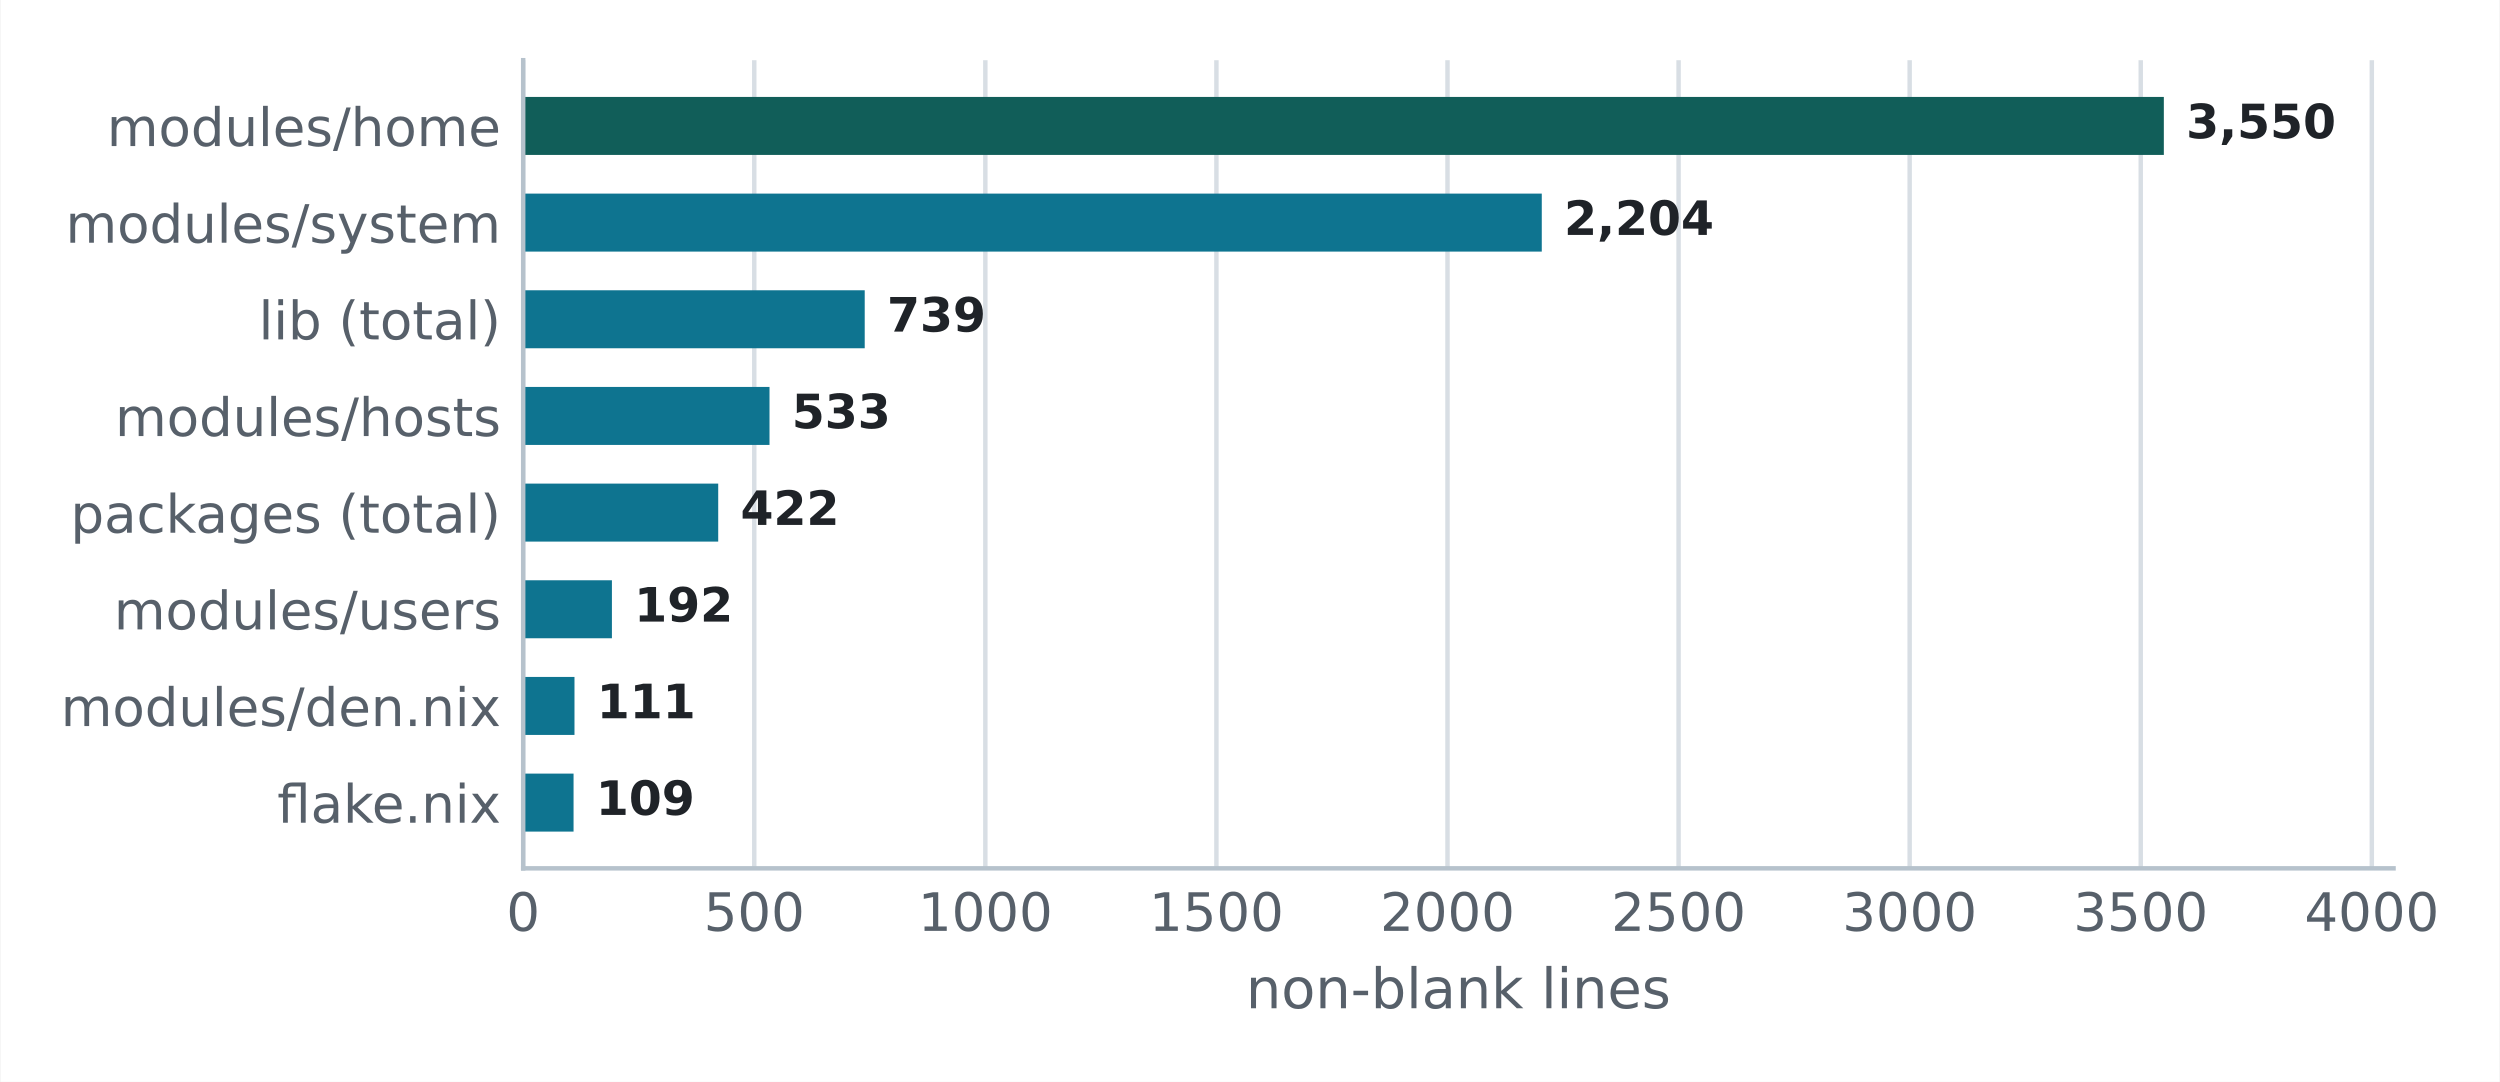
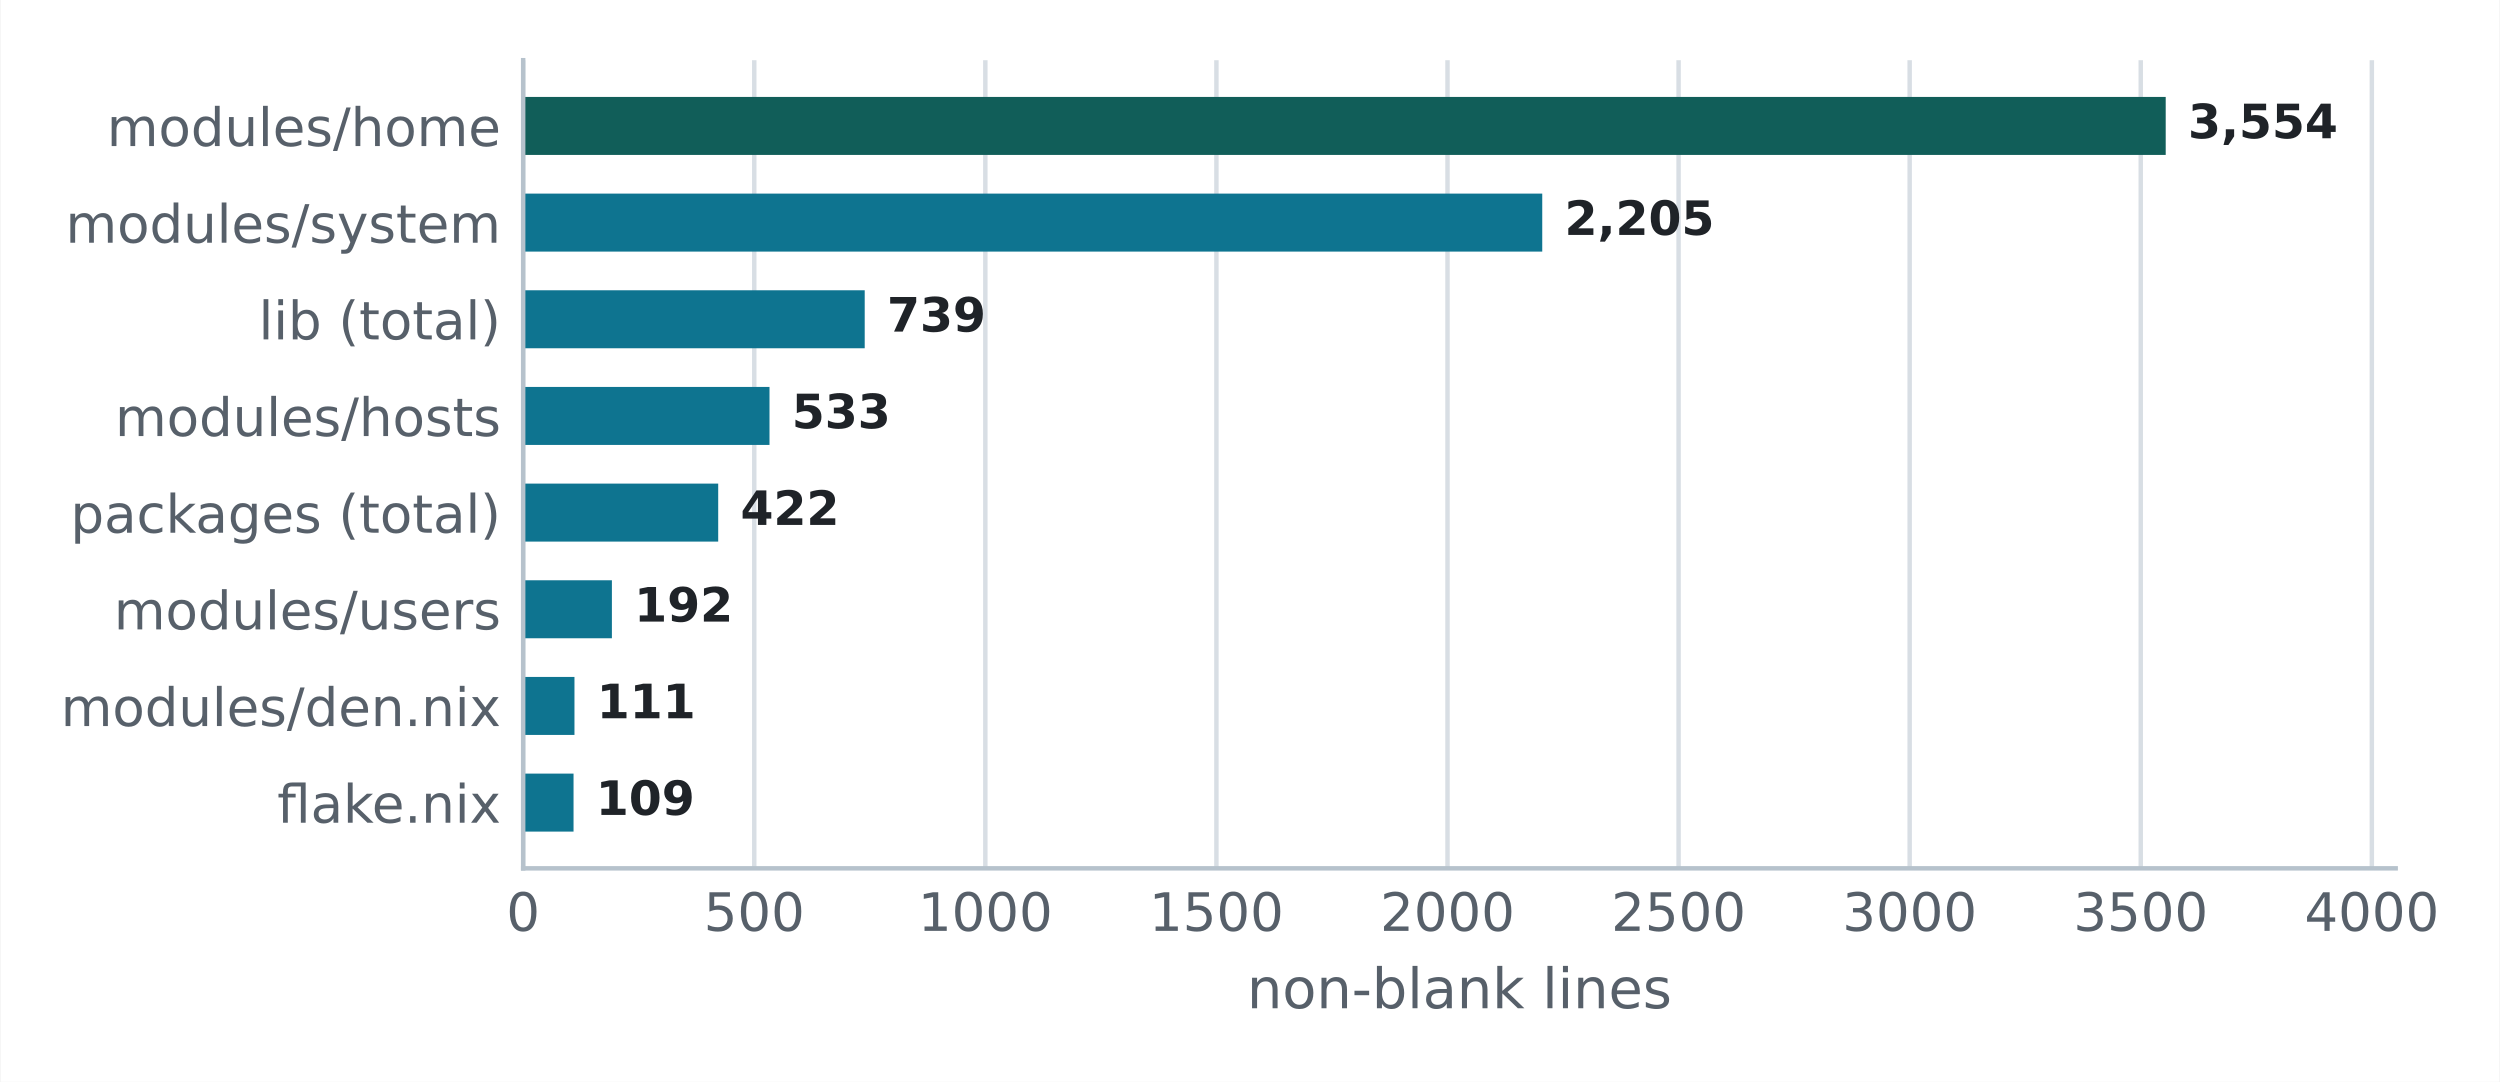
- <svg xmlns="http://www.w3.org/2000/svg" xmlns:xlink="http://www.w3.org/1999/xlink" width="996" height="431" viewBox="0 0 448.281 194.078" version="1.1">
+ <svg xmlns="http://www.w3.org/2000/svg" xmlns:xlink="http://www.w3.org/1999/xlink" width="996" height="431" viewBox="0 0 448.287 194.078" version="1.1">
  <defs>
    <style type="text/css">*{stroke-linejoin: round; stroke-linecap: butt}</style>
  </defs>
  <g id="figure_1">
    <g id="patch_1">
-       <path d="M 0 194.078  L 448.281 194.078  L 448.281 0  L 0 0  z " style="fill: #ffffff" />
+       <path d="M 0 194.078  L 448.287 194.078  L 448.287 0  L 0 0  z " style="fill: #ffffff" />
    </g>
    <g id="axes_1">
      <g id="patch_2">
-         <path d="M 93.751 155.778  L 429.289 155.778  L 429.289 10.8  L 93.751 10.8  z " style="fill: #ffffff" />
+         <path d="M 93.751 155.778  L 429.674 155.778  L 429.674 10.8  L 93.751 10.8  z " style="fill: #ffffff" />
      </g>
      <g id="matplotlib.axis_1">
        <g id="xtick_1">
          <g id="line2d_1">
-             <path d="M 93.751 155.778  L 93.751 10.8  " clip-path="url(#pd06d3e6c67)" style="fill: none; stroke: #d8dee4; stroke-width: 0.8; stroke-linecap: square" />
+             <path d="M 93.751 155.778  L 93.751 10.8  " clip-path="url(#pf1241296fa)" style="fill: none; stroke: #d8dee4; stroke-width: 0.8; stroke-linecap: square" />
          </g>
          <g id="line2d_2" />
          <g id="text_1">
            <g style="fill: #57606a" transform="translate(90.72875 166.9954) scale(0.095 -0.095)">
              <defs>
                <path id="DejaVuSans-13" d="M 2034 4250  Q 1547 4250 1301 3770  Q 1056 3291 1056 2328  Q 1056 1369 1301 889  Q 1547 409 2034 409  Q 2525 409 2770 889  Q 3016 1369 3016 2328  Q 3016 3291 2770 3770  Q 2525 4250 2034 4250  z M 2034 4750  Q 2819 4750 3233 4129  Q 3647 3509 3647 2328  Q 3647 1150 3233 529  Q 2819 -91 2034 -91  Q 1250 -91 836 529  Q 422 1150 422 2328  Q 422 3509 836 4129  Q 1250 4750 2034 4750  z " transform="scale(0.015625)" />
              </defs>
              <use xlink:href="#DejaVuSans-13" />
            </g>
          </g>
        </g>
        <g id="xtick_2">
          <g id="line2d_3">
-             <path d="M 135.206 155.778  L 135.206 10.8  " clip-path="url(#pd06d3e6c67)" style="fill: none; stroke: #d8dee4; stroke-width: 0.8; stroke-linecap: square" />
+             <path d="M 135.207 155.778  L 135.207 10.8  " clip-path="url(#pf1241296fa)" style="fill: none; stroke: #d8dee4; stroke-width: 0.8; stroke-linecap: square" />
          </g>
          <g id="line2d_4" />
          <g id="text_2">
-             <g style="fill: #57606a" transform="translate(126.1395 166.9954) scale(0.095 -0.095)">
+             <g style="fill: #57606a" transform="translate(126.1403 166.9954) scale(0.095 -0.095)">
              <defs>
                <path id="DejaVuSans-18" d="M 691 4666  L 3169 4666  L 3169 4134  L 1269 4134  L 1269 2991  Q 1406 3038 1543 3061  Q 1681 3084 1819 3084  Q 2600 3084 3056 2656  Q 3513 2228 3513 1497  Q 3513 744 3044 326  Q 2575 -91 1722 -91  Q 1428 -91 1123 -41  Q 819 9 494 109  L 494 744  Q 775 591 1075 516  Q 1375 441 1709 441  Q 2250 441 2565 725  Q 2881 1009 2881 1497  Q 2881 1984 2565 2268  Q 2250 2553 1709 2553  Q 1456 2553 1204 2497  Q 953 2441 691 2322  L 691 4666  z " transform="scale(0.015625)" />
              </defs>
              <use xlink:href="#DejaVuSans-18" />
              <use xlink:href="#DejaVuSans-13" transform="translate(63.625 0)" />
              <use xlink:href="#DejaVuSans-13" transform="translate(127.25 0)" />
            </g>
          </g>
        </g>
        <g id="xtick_3">
          <g id="line2d_5">
-             <path d="M 176.661 155.778  L 176.661 10.8  " clip-path="url(#pd06d3e6c67)" style="fill: none; stroke: #d8dee4; stroke-width: 0.8; stroke-linecap: square" />
+             <path d="M 176.663 155.778  L 176.663 10.8  " clip-path="url(#pf1241296fa)" style="fill: none; stroke: #d8dee4; stroke-width: 0.8; stroke-linecap: square" />
          </g>
          <g id="line2d_6" />
          <g id="text_3">
-             <g style="fill: #57606a" transform="translate(164.5724 166.9954) scale(0.095 -0.095)">
+             <g style="fill: #57606a" transform="translate(164.5741 166.9954) scale(0.095 -0.095)">
              <defs>
                <path id="DejaVuSans-14" d="M 794 531  L 1825 531  L 1825 4091  L 703 3866  L 703 4441  L 1819 4666  L 2450 4666  L 2450 531  L 3481 531  L 3481 0  L 794 0  L 794 531  z " transform="scale(0.015625)" />
              </defs>
              <use xlink:href="#DejaVuSans-14" />
              <use xlink:href="#DejaVuSans-13" transform="translate(63.625 0)" />
              <use xlink:href="#DejaVuSans-13" transform="translate(127.25 0)" />
              <use xlink:href="#DejaVuSans-13" transform="translate(190.875 0)" />
            </g>
          </g>
        </g>
        <g id="xtick_4">
          <g id="line2d_7">
-             <path d="M 218.116 155.778  L 218.116 10.8  " clip-path="url(#pd06d3e6c67)" style="fill: none; stroke: #d8dee4; stroke-width: 0.8; stroke-linecap: square" />
+             <path d="M 218.119 155.778  L 218.119 10.8  " clip-path="url(#pf1241296fa)" style="fill: none; stroke: #d8dee4; stroke-width: 0.8; stroke-linecap: square" />
          </g>
          <g id="line2d_8" />
          <g id="text_4">
-             <g style="fill: #57606a" transform="translate(206.0276 166.9954) scale(0.095 -0.095)">
+             <g style="fill: #57606a" transform="translate(206.0301 166.9954) scale(0.095 -0.095)">
              <use xlink:href="#DejaVuSans-14" />
              <use xlink:href="#DejaVuSans-18" transform="translate(63.625 0)" />
              <use xlink:href="#DejaVuSans-13" transform="translate(127.25 0)" />
              <use xlink:href="#DejaVuSans-13" transform="translate(190.875 0)" />
            </g>
          </g>
        </g>
        <g id="xtick_5">
          <g id="line2d_9">
-             <path d="M 259.571 155.778  L 259.571 10.8  " clip-path="url(#pd06d3e6c67)" style="fill: none; stroke: #d8dee4; stroke-width: 0.8; stroke-linecap: square" />
+             <path d="M 259.575 155.778  L 259.575 10.8  " clip-path="url(#pf1241296fa)" style="fill: none; stroke: #d8dee4; stroke-width: 0.8; stroke-linecap: square" />
          </g>
          <g id="line2d_10" />
          <g id="text_5">
-             <g style="fill: #57606a" transform="translate(247.4827 166.9954) scale(0.095 -0.095)">
+             <g style="fill: #57606a" transform="translate(247.4861 166.9954) scale(0.095 -0.095)">
              <defs>
                <path id="DejaVuSans-15" d="M 1228 531  L 3431 531  L 3431 0  L 469 0  L 469 531  Q 828 903 1448 1529  Q 2069 2156 2228 2338  Q 2531 2678 2651 2914  Q 2772 3150 2772 3378  Q 2772 3750 2511 3984  Q 2250 4219 1831 4219  Q 1534 4219 1204 4116  Q 875 4013 500 3803  L 500 4441  Q 881 4594 1212 4672  Q 1544 4750 1819 4750  Q 2544 4750 2975 4387  Q 3406 4025 3406 3419  Q 3406 3131 3298 2873  Q 3191 2616 2906 2266  Q 2828 2175 2409 1742  Q 1991 1309 1228 531  z " transform="scale(0.015625)" />
              </defs>
              <use xlink:href="#DejaVuSans-15" />
              <use xlink:href="#DejaVuSans-13" transform="translate(63.625 0)" />
              <use xlink:href="#DejaVuSans-13" transform="translate(127.25 0)" />
              <use xlink:href="#DejaVuSans-13" transform="translate(190.875 0)" />
            </g>
          </g>
        </g>
        <g id="xtick_6">
          <g id="line2d_11">
-             <path d="M 301.027 155.778  L 301.027 10.8  " clip-path="url(#pd06d3e6c67)" style="fill: none; stroke: #d8dee4; stroke-width: 0.8; stroke-linecap: square" />
+             <path d="M 301.031 155.778  L 301.031 10.8  " clip-path="url(#pf1241296fa)" style="fill: none; stroke: #d8dee4; stroke-width: 0.8; stroke-linecap: square" />
          </g>
          <g id="line2d_12" />
          <g id="text_6">
-             <g style="fill: #57606a" transform="translate(288.9378 166.9954) scale(0.095 -0.095)">
+             <g style="fill: #57606a" transform="translate(288.942 166.9954) scale(0.095 -0.095)">
              <use xlink:href="#DejaVuSans-15" />
              <use xlink:href="#DejaVuSans-18" transform="translate(63.625 0)" />
              <use xlink:href="#DejaVuSans-13" transform="translate(127.25 0)" />
              <use xlink:href="#DejaVuSans-13" transform="translate(190.875 0)" />
            </g>
          </g>
        </g>
        <g id="xtick_7">
          <g id="line2d_13">
-             <path d="M 342.482 155.778  L 342.482 10.8  " clip-path="url(#pd06d3e6c67)" style="fill: none; stroke: #d8dee4; stroke-width: 0.8; stroke-linecap: square" />
+             <path d="M 342.487 155.778  L 342.487 10.8  " clip-path="url(#pf1241296fa)" style="fill: none; stroke: #d8dee4; stroke-width: 0.8; stroke-linecap: square" />
          </g>
          <g id="line2d_14" />
          <g id="text_7">
-             <g style="fill: #57606a" transform="translate(330.393 166.9954) scale(0.095 -0.095)">
+             <g style="fill: #57606a" transform="translate(330.398 166.9954) scale(0.095 -0.095)">
              <defs>
                <path id="DejaVuSans-16" d="M 2597 2516  Q 3050 2419 3304 2112  Q 3559 1806 3559 1356  Q 3559 666 3084 287  Q 2609 -91 1734 -91  Q 1441 -91 1130 -33  Q 819 25 488 141  L 488 750  Q 750 597 1062 519  Q 1375 441 1716 441  Q 2309 441 2620 675  Q 2931 909 2931 1356  Q 2931 1769 2642 2001  Q 2353 2234 1838 2234  L 1294 2234  L 1294 2753  L 1863 2753  Q 2328 2753 2575 2939  Q 2822 3125 2822 3475  Q 2822 3834 2567 4026  Q 2313 4219 1838 4219  Q 1578 4219 1281 4162  Q 984 4106 628 3988  L 628 4550  Q 988 4650 1302 4700  Q 1616 4750 1894 4750  Q 2613 4750 3031 4423  Q 3450 4097 3450 3541  Q 3450 3153 3228 2886  Q 3006 2619 2597 2516  z " transform="scale(0.015625)" />
              </defs>
              <use xlink:href="#DejaVuSans-16" />
              <use xlink:href="#DejaVuSans-13" transform="translate(63.625 0)" />
              <use xlink:href="#DejaVuSans-13" transform="translate(127.25 0)" />
              <use xlink:href="#DejaVuSans-13" transform="translate(190.875 0)" />
            </g>
          </g>
        </g>
        <g id="xtick_8">
          <g id="line2d_15">
-             <path d="M 383.937 155.778  L 383.937 10.8  " clip-path="url(#pd06d3e6c67)" style="fill: none; stroke: #d8dee4; stroke-width: 0.8; stroke-linecap: square" />
+             <path d="M 383.943 155.778  L 383.943 10.8  " clip-path="url(#pf1241296fa)" style="fill: none; stroke: #d8dee4; stroke-width: 0.8; stroke-linecap: square" />
          </g>
          <g id="line2d_16" />
          <g id="text_8">
-             <g style="fill: #57606a" transform="translate(371.8481 166.9954) scale(0.095 -0.095)">
+             <g style="fill: #57606a" transform="translate(371.854 166.9954) scale(0.095 -0.095)">
              <use xlink:href="#DejaVuSans-16" />
              <use xlink:href="#DejaVuSans-18" transform="translate(63.625 0)" />
              <use xlink:href="#DejaVuSans-13" transform="translate(127.25 0)" />
              <use xlink:href="#DejaVuSans-13" transform="translate(190.875 0)" />
            </g>
          </g>
        </g>
        <g id="xtick_9">
          <g id="line2d_17">
-             <path d="M 425.392 155.778  L 425.392 10.8  " clip-path="url(#pd06d3e6c67)" style="fill: none; stroke: #d8dee4; stroke-width: 0.8; stroke-linecap: square" />
+             <path d="M 425.399 155.778  L 425.399 10.8  " clip-path="url(#pf1241296fa)" style="fill: none; stroke: #d8dee4; stroke-width: 0.8; stroke-linecap: square" />
          </g>
          <g id="line2d_18" />
          <g id="text_9">
-             <g style="fill: #57606a" transform="translate(413.3032 166.9954) scale(0.095 -0.095)">
+             <g style="fill: #57606a" transform="translate(413.3099 166.9954) scale(0.095 -0.095)">
              <defs>
                <path id="DejaVuSans-17" d="M 2419 4116  L 825 1625  L 2419 1625  L 2419 4116  z M 2253 4666  L 3047 4666  L 3047 1625  L 3713 1625  L 3713 1100  L 3047 1100  L 3047 0  L 2419 0  L 2419 1100  L 313 1100  L 313 1709  L 2253 4666  z " transform="scale(0.015625)" />
              </defs>
              <use xlink:href="#DejaVuSans-17" />
              <use xlink:href="#DejaVuSans-13" transform="translate(63.625 0)" />
              <use xlink:href="#DejaVuSans-13" transform="translate(127.25 0)" />
              <use xlink:href="#DejaVuSans-13" transform="translate(190.875 0)" />
            </g>
          </g>
        </g>
        <g id="text_10">
-           <g style="fill: #57606a" transform="translate(223.4105 180.8761) scale(0.1 -0.1)">
+           <g style="fill: #57606a" transform="translate(223.6029 180.8761) scale(0.1 -0.1)">
            <defs>
              <path id="DejaVuSans-51" d="M 3513 2113  L 3513 0  L 2938 0  L 2938 2094  Q 2938 2591 2744 2837  Q 2550 3084 2163 3084  Q 1697 3084 1428 2787  Q 1159 2491 1159 1978  L 1159 0  L 581 0  L 581 3500  L 1159 3500  L 1159 2956  Q 1366 3272 1645 3428  Q 1925 3584 2291 3584  Q 2894 3584 3203 3211  Q 3513 2838 3513 2113  z " transform="scale(0.015625)" />
              <path id="DejaVuSans-52" d="M 1959 3097  Q 1497 3097 1228 2736  Q 959 2375 959 1747  Q 959 1119 1226 758  Q 1494 397 1959 397  Q 2419 397 2687 759  Q 2956 1122 2956 1747  Q 2956 2369 2687 2733  Q 2419 3097 1959 3097  z M 1959 3584  Q 2709 3584 3137 3096  Q 3566 2609 3566 1747  Q 3566 888 3137 398  Q 2709 -91 1959 -91  Q 1206 -91 779 398  Q 353 888 353 1747  Q 353 2609 779 3096  Q 1206 3584 1959 3584  z " transform="scale(0.015625)" />
              <path id="DejaVuSans-10" d="M 313 2009  L 1997 2009  L 1997 1497  L 313 1497  L 313 2009  z " transform="scale(0.015625)" />
              <path id="DejaVuSans-45" d="M 3116 1747  Q 3116 2381 2855 2742  Q 2594 3103 2138 3103  Q 1681 3103 1420 2742  Q 1159 2381 1159 1747  Q 1159 1113 1420 752  Q 1681 391 2138 391  Q 2594 391 2855 752  Q 3116 1113 3116 1747  z M 1159 2969  Q 1341 3281 1617 3432  Q 1894 3584 2278 3584  Q 2916 3584 3314 3078  Q 3713 2572 3713 1747  Q 3713 922 3314 415  Q 2916 -91 2278 -91  Q 1894 -91 1617 61  Q 1341 213 1159 525  L 1159 0  L 581 0  L 581 4863  L 1159 4863  L 1159 2969  z " transform="scale(0.015625)" />
              <path id="DejaVuSans-4f" d="M 603 4863  L 1178 4863  L 1178 0  L 603 0  L 603 4863  z " transform="scale(0.015625)" />
              <path id="DejaVuSans-44" d="M 2194 1759  Q 1497 1759 1228 1600  Q 959 1441 959 1056  Q 959 750 1161 570  Q 1363 391 1709 391  Q 2188 391 2477 730  Q 2766 1069 2766 1631  L 2766 1759  L 2194 1759  z M 3341 1997  L 3341 0  L 2766 0  L 2766 531  Q 2569 213 2275 61  Q 1981 -91 1556 -91  Q 1019 -91 701 211  Q 384 513 384 1019  Q 384 1609 779 1909  Q 1175 2209 1959 2209  L 2766 2209  L 2766 2266  Q 2766 2663 2505 2880  Q 2244 3097 1772 3097  Q 1472 3097 1187 3025  Q 903 2953 641 2809  L 641 3341  Q 956 3463 1253 3523  Q 1550 3584 1831 3584  Q 2591 3584 2966 3190  Q 3341 2797 3341 1997  z " transform="scale(0.015625)" />
              <path id="DejaVuSans-4e" d="M 581 4863  L 1159 4863  L 1159 1991  L 2875 3500  L 3609 3500  L 1753 1863  L 3688 0  L 2938 0  L 1159 1709  L 1159 0  L 581 0  L 581 4863  z " transform="scale(0.015625)" />
              <path id="DejaVuSans-3" transform="scale(0.015625)" />
              <path id="DejaVuSans-4c" d="M 603 3500  L 1178 3500  L 1178 0  L 603 0  L 603 3500  z M 603 4863  L 1178 4863  L 1178 4134  L 603 4134  L 603 4863  z " transform="scale(0.015625)" />
              <path id="DejaVuSans-48" d="M 3597 1894  L 3597 1613  L 953 1613  Q 991 1019 1311 708  Q 1631 397 2203 397  Q 2534 397 2845 478  Q 3156 559 3463 722  L 3463 178  Q 3153 47 2828 -22  Q 2503 -91 2169 -91  Q 1331 -91 842 396  Q 353 884 353 1716  Q 353 2575 817 3079  Q 1281 3584 2069 3584  Q 2775 3584 3186 3129  Q 3597 2675 3597 1894  z M 3022 2063  Q 3016 2534 2758 2815  Q 2500 3097 2075 3097  Q 1594 3097 1305 2825  Q 1016 2553 972 2059  L 3022 2063  z " transform="scale(0.015625)" />
              <path id="DejaVuSans-56" d="M 2834 3397  L 2834 2853  Q 2591 2978 2328 3040  Q 2066 3103 1784 3103  Q 1356 3103 1142 2972  Q 928 2841 928 2578  Q 928 2378 1081 2264  Q 1234 2150 1697 2047  L 1894 2003  Q 2506 1872 2764 1633  Q 3022 1394 3022 966  Q 3022 478 2636 193  Q 2250 -91 1575 -91  Q 1294 -91 989 -36  Q 684 19 347 128  L 347 722  Q 666 556 975 473  Q 1284 391 1588 391  Q 1994 391 2212 530  Q 2431 669 2431 922  Q 2431 1156 2273 1281  Q 2116 1406 1581 1522  L 1381 1569  Q 847 1681 609 1914  Q 372 2147 372 2553  Q 372 3047 722 3315  Q 1072 3584 1716 3584  Q 2034 3584 2315 3537  Q 2597 3491 2834 3397  z " transform="scale(0.015625)" />
            </defs>
            <use xlink:href="#DejaVuSans-51" />
            <use xlink:href="#DejaVuSans-52" transform="translate(63.375 0)" />
            <use xlink:href="#DejaVuSans-51" transform="translate(124.5625 0)" />
            <use xlink:href="#DejaVuSans-10" transform="translate(187.9375 0)" />
            <use xlink:href="#DejaVuSans-45" transform="translate(224.0156 0)" />
            <use xlink:href="#DejaVuSans-4f" transform="translate(287.5 0)" />
            <use xlink:href="#DejaVuSans-44" transform="translate(315.2812 0)" />
            <use xlink:href="#DejaVuSans-51" transform="translate(376.5625 0)" />
            <use xlink:href="#DejaVuSans-4e" transform="translate(439.9375 0)" />
            <use xlink:href="#DejaVuSans-3" transform="translate(497.8438 0)" />
            <use xlink:href="#DejaVuSans-4f" transform="translate(529.625 0)" />
            <use xlink:href="#DejaVuSans-4c" transform="translate(557.4062 0)" />
            <use xlink:href="#DejaVuSans-51" transform="translate(585.1875 0)" />
            <use xlink:href="#DejaVuSans-48" transform="translate(648.5625 0)" />
            <use xlink:href="#DejaVuSans-56" transform="translate(710.0938 0)" />
          </g>
        </g>
      </g>
      <g id="matplotlib.axis_2">
        <g id="ytick_1">
          <g id="line2d_19" />
          <g id="text_11">
            <g style="fill: #57606a" transform="translate(49.6357 147.5945) scale(0.095 -0.095)">
              <defs>
                <path id="DejaVuSans-13b0" d="M 1831 4863  L 3431 4863  L 3431 0  L 2853 0  L 2853 4384  L 1825 4384  Q 1516 4384 1395 4259  Q 1275 4134 1275 3809  L 1275 3500  L 2222 3500  L 2222 3053  L 1275 3053  L 1275 0  L 697 0  L 697 3053  L 147 3053  L 147 3500  L 697 3500  L 697 3744  Q 697 4328 969 4595  Q 1241 4863 1831 4863  z " transform="scale(0.015625)" />
                <path id="DejaVuSans-11" d="M 684 794  L 1344 794  L 1344 0  L 684 0  L 684 794  z " transform="scale(0.015625)" />
                <path id="DejaVuSans-5b" d="M 3513 3500  L 2247 1797  L 3578 0  L 2900 0  L 1881 1375  L 863 0  L 184 0  L 1544 1831  L 300 3500  L 978 3500  L 1906 2253  L 2834 3500  L 3513 3500  z " transform="scale(0.015625)" />
              </defs>
              <use xlink:href="#DejaVuSans-13b0" />
              <use xlink:href="#DejaVuSans-44" transform="translate(62.98438 0)" />
              <use xlink:href="#DejaVuSans-4e" transform="translate(124.2656 0)" />
              <use xlink:href="#DejaVuSans-48" transform="translate(178.6094 0)" />
              <use xlink:href="#DejaVuSans-11" transform="translate(240.1406 0)" />
              <use xlink:href="#DejaVuSans-51" transform="translate(271.9219 0)" />
              <use xlink:href="#DejaVuSans-4c" transform="translate(335.2969 0)" />
              <use xlink:href="#DejaVuSans-5b" transform="translate(363.0781 0)" />
            </g>
          </g>
        </g>
        <g id="ytick_2">
          <g id="line2d_20" />
          <g id="text_12">
            <g style="fill: #57606a" transform="translate(10.8 130.2526) scale(0.095 -0.095)">
              <defs>
                <path id="DejaVuSans-50" d="M 3328 2828  Q 3544 3216 3844 3400  Q 4144 3584 4550 3584  Q 5097 3584 5394 3201  Q 5691 2819 5691 2113  L 5691 0  L 5113 0  L 5113 2094  Q 5113 2597 4934 2840  Q 4756 3084 4391 3084  Q 3944 3084 3684 2787  Q 3425 2491 3425 1978  L 3425 0  L 2847 0  L 2847 2094  Q 2847 2600 2669 2842  Q 2491 3084 2119 3084  Q 1678 3084 1418 2786  Q 1159 2488 1159 1978  L 1159 0  L 581 0  L 581 3500  L 1159 3500  L 1159 2956  Q 1356 3278 1631 3431  Q 1906 3584 2284 3584  Q 2666 3584 2933 3390  Q 3200 3197 3328 2828  z " transform="scale(0.015625)" />
                <path id="DejaVuSans-47" d="M 2906 2969  L 2906 4863  L 3481 4863  L 3481 0  L 2906 0  L 2906 525  Q 2725 213 2448 61  Q 2172 -91 1784 -91  Q 1150 -91 751 415  Q 353 922 353 1747  Q 353 2572 751 3078  Q 1150 3584 1784 3584  Q 2172 3584 2448 3432  Q 2725 3281 2906 2969  z M 947 1747  Q 947 1113 1208 752  Q 1469 391 1925 391  Q 2381 391 2643 752  Q 2906 1113 2906 1747  Q 2906 2381 2643 2742  Q 2381 3103 1925 3103  Q 1469 3103 1208 2742  Q 947 2381 947 1747  z " transform="scale(0.015625)" />
                <path id="DejaVuSans-58" d="M 544 1381  L 544 3500  L 1119 3500  L 1119 1403  Q 1119 906 1312 657  Q 1506 409 1894 409  Q 2359 409 2629 706  Q 2900 1003 2900 1516  L 2900 3500  L 3475 3500  L 3475 0  L 2900 0  L 2900 538  Q 2691 219 2414 64  Q 2138 -91 1772 -91  Q 1169 -91 856 284  Q 544 659 544 1381  z M 1991 3584  L 1991 3584  z " transform="scale(0.015625)" />
                <path id="DejaVuSans-12" d="M 1625 4666  L 2156 4666  L 531 -594  L 0 -594  L 1625 4666  z " transform="scale(0.015625)" />
              </defs>
              <use xlink:href="#DejaVuSans-50" />
              <use xlink:href="#DejaVuSans-52" transform="translate(97.40625 0)" />
              <use xlink:href="#DejaVuSans-47" transform="translate(158.5938 0)" />
              <use xlink:href="#DejaVuSans-58" transform="translate(222.0781 0)" />
              <use xlink:href="#DejaVuSans-4f" transform="translate(285.4531 0)" />
              <use xlink:href="#DejaVuSans-48" transform="translate(313.2344 0)" />
              <use xlink:href="#DejaVuSans-56" transform="translate(374.7656 0)" />
              <use xlink:href="#DejaVuSans-12" transform="translate(426.8594 0)" />
              <use xlink:href="#DejaVuSans-47" transform="translate(460.5469 0)" />
              <use xlink:href="#DejaVuSans-48" transform="translate(524.0312 0)" />
              <use xlink:href="#DejaVuSans-51" transform="translate(585.5625 0)" />
              <use xlink:href="#DejaVuSans-11" transform="translate(648.9375 0)" />
              <use xlink:href="#DejaVuSans-51" transform="translate(680.7188 0)" />
              <use xlink:href="#DejaVuSans-4c" transform="translate(744.0938 0)" />
              <use xlink:href="#DejaVuSans-5b" transform="translate(771.875 0)" />
            </g>
          </g>
        </g>
        <g id="ytick_3">
          <g id="line2d_21" />
          <g id="text_13">
            <g style="fill: #57606a" transform="translate(20.32969 112.9108) scale(0.095 -0.095)">
              <defs>
                <path id="DejaVuSans-55" d="M 2631 2963  Q 2534 3019 2420 3045  Q 2306 3072 2169 3072  Q 1681 3072 1420 2755  Q 1159 2438 1159 1844  L 1159 0  L 581 0  L 581 3500  L 1159 3500  L 1159 2956  Q 1341 3275 1631 3429  Q 1922 3584 2338 3584  Q 2397 3584 2469 3576  Q 2541 3569 2628 3553  L 2631 2963  z " transform="scale(0.015625)" />
              </defs>
              <use xlink:href="#DejaVuSans-50" />
              <use xlink:href="#DejaVuSans-52" transform="translate(97.40625 0)" />
              <use xlink:href="#DejaVuSans-47" transform="translate(158.5938 0)" />
              <use xlink:href="#DejaVuSans-58" transform="translate(222.0781 0)" />
              <use xlink:href="#DejaVuSans-4f" transform="translate(285.4531 0)" />
              <use xlink:href="#DejaVuSans-48" transform="translate(313.2344 0)" />
              <use xlink:href="#DejaVuSans-56" transform="translate(374.7656 0)" />
              <use xlink:href="#DejaVuSans-12" transform="translate(426.8594 0)" />
              <use xlink:href="#DejaVuSans-58" transform="translate(460.5469 0)" />
              <use xlink:href="#DejaVuSans-56" transform="translate(523.9219 0)" />
              <use xlink:href="#DejaVuSans-48" transform="translate(576.0156 0)" />
              <use xlink:href="#DejaVuSans-55" transform="translate(637.5469 0)" />
              <use xlink:href="#DejaVuSans-56" transform="translate(678.6562 0)" />
            </g>
          </g>
        </g>
        <g id="ytick_4">
          <g id="line2d_22" />
          <g id="text_14">
            <g style="fill: #57606a" transform="translate(12.5382 95.569) scale(0.095 -0.095)">
              <defs>
                <path id="DejaVuSans-53" d="M 1159 525  L 1159 -1331  L 581 -1331  L 581 3500  L 1159 3500  L 1159 2969  Q 1341 3281 1617 3432  Q 1894 3584 2278 3584  Q 2916 3584 3314 3078  Q 3713 2572 3713 1747  Q 3713 922 3314 415  Q 2916 -91 2278 -91  Q 1894 -91 1617 61  Q 1341 213 1159 525  z M 3116 1747  Q 3116 2381 2855 2742  Q 2594 3103 2138 3103  Q 1681 3103 1420 2742  Q 1159 2381 1159 1747  Q 1159 1113 1420 752  Q 1681 391 2138 391  Q 2594 391 2855 752  Q 3116 1113 3116 1747  z " transform="scale(0.015625)" />
                <path id="DejaVuSans-46" d="M 3122 3366  L 3122 2828  Q 2878 2963 2633 3030  Q 2388 3097 2138 3097  Q 1578 3097 1268 2742  Q 959 2388 959 1747  Q 959 1106 1268 751  Q 1578 397 2138 397  Q 2388 397 2633 464  Q 2878 531 3122 666  L 3122 134  Q 2881 22 2623 -34  Q 2366 -91 2075 -91  Q 1284 -91 818 406  Q 353 903 353 1747  Q 353 2603 823 3093  Q 1294 3584 2113 3584  Q 2378 3584 2631 3529  Q 2884 3475 3122 3366  z " transform="scale(0.015625)" />
                <path id="DejaVuSans-4a" d="M 2906 1791  Q 2906 2416 2648 2759  Q 2391 3103 1925 3103  Q 1463 3103 1205 2759  Q 947 2416 947 1791  Q 947 1169 1205 825  Q 1463 481 1925 481  Q 2391 481 2648 825  Q 2906 1169 2906 1791  z M 3481 434  Q 3481 -459 3084 -895  Q 2688 -1331 1869 -1331  Q 1566 -1331 1297 -1286  Q 1028 -1241 775 -1147  L 775 -588  Q 1028 -725 1275 -790  Q 1522 -856 1778 -856  Q 2344 -856 2625 -561  Q 2906 -266 2906 331  L 2906 616  Q 2728 306 2450 153  Q 2172 0 1784 0  Q 1141 0 747 490  Q 353 981 353 1791  Q 353 2603 747 3093  Q 1141 3584 1784 3584  Q 2172 3584 2450 3431  Q 2728 3278 2906 2969  L 2906 3500  L 3481 3500  L 3481 434  z " transform="scale(0.015625)" />
                <path id="DejaVuSans-b" d="M 1984 4856  Q 1566 4138 1362 3434  Q 1159 2731 1159 2009  Q 1159 1288 1364 580  Q 1569 -128 1984 -844  L 1484 -844  Q 1016 -109 783 600  Q 550 1309 550 2009  Q 550 2706 781 3412  Q 1013 4119 1484 4856  L 1984 4856  z " transform="scale(0.015625)" />
                <path id="DejaVuSans-57" d="M 1172 4494  L 1172 3500  L 2356 3500  L 2356 3053  L 1172 3053  L 1172 1153  Q 1172 725 1289 603  Q 1406 481 1766 481  L 2356 481  L 2356 0  L 1766 0  Q 1100 0 847 248  Q 594 497 594 1153  L 594 3053  L 172 3053  L 172 3500  L 594 3500  L 594 4494  L 1172 4494  z " transform="scale(0.015625)" />
                <path id="DejaVuSans-c" d="M 513 4856  L 1013 4856  Q 1481 4119 1714 3412  Q 1947 2706 1947 2009  Q 1947 1309 1714 600  Q 1481 -109 1013 -844  L 513 -844  Q 928 -128 1133 580  Q 1338 1288 1338 2009  Q 1338 2731 1133 3434  Q 928 4138 513 4856  z " transform="scale(0.015625)" />
              </defs>
              <use xlink:href="#DejaVuSans-53" />
              <use xlink:href="#DejaVuSans-44" transform="translate(63.48438 0)" />
              <use xlink:href="#DejaVuSans-46" transform="translate(124.7656 0)" />
              <use xlink:href="#DejaVuSans-4e" transform="translate(179.75 0)" />
              <use xlink:href="#DejaVuSans-44" transform="translate(235.9062 0)" />
              <use xlink:href="#DejaVuSans-4a" transform="translate(297.1875 0)" />
              <use xlink:href="#DejaVuSans-48" transform="translate(360.6719 0)" />
              <use xlink:href="#DejaVuSans-56" transform="translate(422.2031 0)" />
              <use xlink:href="#DejaVuSans-3" transform="translate(474.2969 0)" />
              <use xlink:href="#DejaVuSans-b" transform="translate(506.0781 0)" />
              <use xlink:href="#DejaVuSans-57" transform="translate(545.0938 0)" />
              <use xlink:href="#DejaVuSans-52" transform="translate(584.2969 0)" />
              <use xlink:href="#DejaVuSans-57" transform="translate(645.4844 0)" />
              <use xlink:href="#DejaVuSans-44" transform="translate(684.6875 0)" />
              <use xlink:href="#DejaVuSans-4f" transform="translate(745.9688 0)" />
              <use xlink:href="#DejaVuSans-c" transform="translate(773.75 0)" />
            </g>
          </g>
        </g>
        <g id="ytick_5">
          <g id="line2d_23" />
          <g id="text_15">
            <g style="fill: #57606a" transform="translate(20.54344 78.22717) scale(0.095 -0.095)">
              <defs>
                <path id="DejaVuSans-4b" d="M 3513 2113  L 3513 0  L 2938 0  L 2938 2094  Q 2938 2591 2744 2837  Q 2550 3084 2163 3084  Q 1697 3084 1428 2787  Q 1159 2491 1159 1978  L 1159 0  L 581 0  L 581 4863  L 1159 4863  L 1159 2956  Q 1366 3272 1645 3428  Q 1925 3584 2291 3584  Q 2894 3584 3203 3211  Q 3513 2838 3513 2113  z " transform="scale(0.015625)" />
              </defs>
              <use xlink:href="#DejaVuSans-50" />
              <use xlink:href="#DejaVuSans-52" transform="translate(97.40625 0)" />
              <use xlink:href="#DejaVuSans-47" transform="translate(158.5938 0)" />
              <use xlink:href="#DejaVuSans-58" transform="translate(222.0781 0)" />
              <use xlink:href="#DejaVuSans-4f" transform="translate(285.4531 0)" />
              <use xlink:href="#DejaVuSans-48" transform="translate(313.2344 0)" />
              <use xlink:href="#DejaVuSans-56" transform="translate(374.7656 0)" />
              <use xlink:href="#DejaVuSans-12" transform="translate(426.8594 0)" />
              <use xlink:href="#DejaVuSans-4b" transform="translate(460.5469 0)" />
              <use xlink:href="#DejaVuSans-52" transform="translate(523.9219 0)" />
              <use xlink:href="#DejaVuSans-56" transform="translate(585.1094 0)" />
              <use xlink:href="#DejaVuSans-57" transform="translate(637.2031 0)" />
              <use xlink:href="#DejaVuSans-56" transform="translate(676.4062 0)" />
            </g>
          </g>
        </g>
        <g id="ytick_6">
          <g id="line2d_24" />
          <g id="text_16">
            <g style="fill: #57606a" transform="translate(46.28695 60.88535) scale(0.095 -0.095)">
              <use xlink:href="#DejaVuSans-4f" />
              <use xlink:href="#DejaVuSans-4c" transform="translate(27.78125 0)" />
              <use xlink:href="#DejaVuSans-45" transform="translate(55.5625 0)" />
              <use xlink:href="#DejaVuSans-3" transform="translate(119.0469 0)" />
              <use xlink:href="#DejaVuSans-b" transform="translate(150.8281 0)" />
              <use xlink:href="#DejaVuSans-57" transform="translate(189.8438 0)" />
              <use xlink:href="#DejaVuSans-52" transform="translate(229.0469 0)" />
              <use xlink:href="#DejaVuSans-57" transform="translate(290.2344 0)" />
              <use xlink:href="#DejaVuSans-44" transform="translate(329.4375 0)" />
              <use xlink:href="#DejaVuSans-4f" transform="translate(390.7188 0)" />
              <use xlink:href="#DejaVuSans-c" transform="translate(418.5 0)" />
            </g>
          </g>
        </g>
        <g id="ytick_7">
          <g id="line2d_25" />
          <g id="text_17">
            <g style="fill: #57606a" transform="translate(11.655 43.54352) scale(0.095 -0.095)">
              <defs>
                <path id="DejaVuSans-5c" d="M 2059 -325  Q 1816 -950 1584 -1140  Q 1353 -1331 966 -1331  L 506 -1331  L 506 -850  L 844 -850  Q 1081 -850 1212 -737  Q 1344 -625 1503 -206  L 1606 56  L 191 3500  L 800 3500  L 1894 763  L 2988 3500  L 3597 3500  L 2059 -325  z " transform="scale(0.015625)" />
              </defs>
              <use xlink:href="#DejaVuSans-50" />
              <use xlink:href="#DejaVuSans-52" transform="translate(97.40625 0)" />
              <use xlink:href="#DejaVuSans-47" transform="translate(158.5938 0)" />
              <use xlink:href="#DejaVuSans-58" transform="translate(222.0781 0)" />
              <use xlink:href="#DejaVuSans-4f" transform="translate(285.4531 0)" />
              <use xlink:href="#DejaVuSans-48" transform="translate(313.2344 0)" />
              <use xlink:href="#DejaVuSans-56" transform="translate(374.7656 0)" />
              <use xlink:href="#DejaVuSans-12" transform="translate(426.8594 0)" />
              <use xlink:href="#DejaVuSans-56" transform="translate(460.5469 0)" />
              <use xlink:href="#DejaVuSans-5c" transform="translate(512.6406 0)" />
              <use xlink:href="#DejaVuSans-56" transform="translate(571.8281 0)" />
              <use xlink:href="#DejaVuSans-57" transform="translate(623.9219 0)" />
              <use xlink:href="#DejaVuSans-48" transform="translate(663.125 0)" />
              <use xlink:href="#DejaVuSans-50" transform="translate(724.6562 0)" />
            </g>
          </g>
        </g>
        <g id="ytick_8">
          <g id="line2d_26" />
          <g id="text_18">
            <g style="fill: #57606a" transform="translate(19.06648 26.2017) scale(0.095 -0.095)">
              <use xlink:href="#DejaVuSans-50" />
              <use xlink:href="#DejaVuSans-52" transform="translate(97.40625 0)" />
              <use xlink:href="#DejaVuSans-47" transform="translate(158.5938 0)" />
              <use xlink:href="#DejaVuSans-58" transform="translate(222.0781 0)" />
              <use xlink:href="#DejaVuSans-4f" transform="translate(285.4531 0)" />
              <use xlink:href="#DejaVuSans-48" transform="translate(313.2344 0)" />
              <use xlink:href="#DejaVuSans-56" transform="translate(374.7656 0)" />
              <use xlink:href="#DejaVuSans-12" transform="translate(426.8594 0)" />
              <use xlink:href="#DejaVuSans-4b" transform="translate(460.5469 0)" />
              <use xlink:href="#DejaVuSans-52" transform="translate(523.9219 0)" />
              <use xlink:href="#DejaVuSans-50" transform="translate(585.1094 0)" />
              <use xlink:href="#DejaVuSans-48" transform="translate(682.5156 0)" />
            </g>
          </g>
        </g>
      </g>
      <g id="patch_3">
-         <path d="M 93.751 149.188  L 102.788 149.188  L 102.788 138.783  L 93.751 138.783  z " clip-path="url(#pd06d3e6c67)" style="fill: #0e7490" />
+         <path d="M 93.751 149.188  L 102.788 149.188  L 102.788 138.783  L 93.751 138.783  z " clip-path="url(#pf1241296fa)" style="fill: #0e7490" />
      </g>
      <g id="patch_4">
-         <path d="M 93.751 131.846  L 102.954 131.846  L 102.954 121.441  L 93.751 121.441  z " clip-path="url(#pd06d3e6c67)" style="fill: #0e7490" />
+         <path d="M 93.751 131.846  L 102.954 131.846  L 102.954 121.441  L 93.751 121.441  z " clip-path="url(#pf1241296fa)" style="fill: #0e7490" />
      </g>
      <g id="patch_5">
-         <path d="M 93.751 114.504  L 109.67 114.504  L 109.67 104.099  L 93.751 104.099  z " clip-path="url(#pd06d3e6c67)" style="fill: #0e7490" />
+         <path d="M 93.751 114.504  L 109.67 114.504  L 109.67 104.099  L 93.751 104.099  z " clip-path="url(#pf1241296fa)" style="fill: #0e7490" />
      </g>
      <g id="patch_6">
-         <path d="M 93.751 97.162  L 128.739 97.162  L 128.739 86.757  L 93.751 86.757  z " clip-path="url(#pd06d3e6c67)" style="fill: #0e7490" />
+         <path d="M 93.751 97.162  L 128.74 97.162  L 128.74 86.757  L 93.751 86.757  z " clip-path="url(#pf1241296fa)" style="fill: #0e7490" />
      </g>
      <g id="patch_7">
-         <path d="M 93.751 79.82  L 137.942 79.82  L 137.942 69.415  L 93.751 69.415  z " clip-path="url(#pd06d3e6c67)" style="fill: #0e7490" />
+         <path d="M 93.751 79.82  L 137.943 79.82  L 137.943 69.415  L 93.751 69.415  z " clip-path="url(#pf1241296fa)" style="fill: #0e7490" />
      </g>
      <g id="patch_8">
-         <path d="M 93.751 62.479  L 155.022 62.479  L 155.022 52.074  L 93.751 52.074  z " clip-path="url(#pd06d3e6c67)" style="fill: #0e7490" />
+         <path d="M 93.751 62.479  L 155.023 62.479  L 155.023 52.074  L 93.751 52.074  z " clip-path="url(#pf1241296fa)" style="fill: #0e7490" />
      </g>
      <g id="patch_9">
-         <path d="M 93.751 45.137  L 276.485 45.137  L 276.485 34.732  L 93.751 34.732  z " clip-path="url(#pd06d3e6c67)" style="fill: #0e7490" />
+         <path d="M 93.751 45.137  L 276.572 45.137  L 276.572 34.732  L 93.751 34.732  z " clip-path="url(#pf1241296fa)" style="fill: #0e7490" />
      </g>
      <g id="patch_10">
-         <path d="M 93.751 27.795  L 388.082 27.795  L 388.082 17.39  L 93.751 17.39  z " clip-path="url(#pd06d3e6c67)" style="fill: #115e59" />
+         <path d="M 93.751 27.795  L 388.42 27.795  L 388.42 17.39  L 93.751 17.39  z " clip-path="url(#pf1241296fa)" style="fill: #115e59" />
      </g>
      <g id="patch_11">
        <path d="M 93.751 155.778  L 93.751 10.8  " style="fill: none; stroke: #b6c2cc; stroke-width: 0.8; stroke-linejoin: miter; stroke-linecap: square" />
      </g>
      <g id="patch_12">
-         <path d="M 93.751 155.778  L 429.289 155.778  " style="fill: none; stroke: #b6c2cc; stroke-width: 0.8; stroke-linejoin: miter; stroke-linecap: square" />
+         <path d="M 93.751 155.778  L 429.674 155.778  " style="fill: none; stroke: #b6c2cc; stroke-width: 0.8; stroke-linejoin: miter; stroke-linecap: square" />
      </g>
      <g id="text_19">
-         <g style="fill: #1f2328" transform="translate(106.7882 146.1932) scale(0.085 -0.085)">
+         <g style="fill: #1f2328" transform="translate(106.7883 146.1932) scale(0.085 -0.085)">
          <defs>
            <path id="DejaVuSans-Bold-14" d="M 750 831  L 1813 831  L 1813 3847  L 722 3622  L 722 4441  L 1806 4666  L 2950 4666  L 2950 831  L 4013 831  L 4013 0  L 750 0  L 750 831  z " transform="scale(0.015625)" />
            <path id="DejaVuSans-Bold-13" d="M 2944 2338  Q 2944 3213 2780 3570  Q 2616 3928 2228 3928  Q 1841 3928 1675 3570  Q 1509 3213 1509 2338  Q 1509 1453 1675 1090  Q 1841 728 2228 728  Q 2613 728 2778 1090  Q 2944 1453 2944 2338  z M 4147 2328  Q 4147 1169 3647 539  Q 3147 -91 2228 -91  Q 1306 -91 806 539  Q 306 1169 306 2328  Q 306 3491 806 4120  Q 1306 4750 2228 4750  Q 3147 4750 3647 4120  Q 4147 3491 4147 2328  z " transform="scale(0.015625)" />
            <path id="DejaVuSans-Bold-1c" d="M 641 103  L 641 966  Q 928 831 1190 764  Q 1453 697 1709 697  Q 2247 697 2547 995  Q 2847 1294 2900 1881  Q 2688 1725 2447 1647  Q 2206 1569 1925 1569  Q 1209 1569 770 1986  Q 331 2403 331 3084  Q 331 3838 820 4291  Q 1309 4744 2131 4744  Q 3044 4744 3544 4128  Q 4044 3513 4044 2388  Q 4044 1231 3459 570  Q 2875 -91 1856 -91  Q 1528 -91 1228 -42  Q 928 6 641 103  z M 2125 2350  Q 2441 2350 2600 2554  Q 2759 2759 2759 3169  Q 2759 3575 2600 3781  Q 2441 3988 2125 3988  Q 1809 3988 1650 3781  Q 1491 3575 1491 3169  Q 1491 2759 1650 2554  Q 1809 2350 2125 2350  z " transform="scale(0.015625)" />
          </defs>
          <use xlink:href="#DejaVuSans-Bold-14" />
          <use xlink:href="#DejaVuSans-Bold-13" transform="translate(69.57812 0)" />
          <use xlink:href="#DejaVuSans-Bold-1c" transform="translate(139.1562 0)" />
        </g>
      </g>
      <g id="text_20">
-         <g style="fill: #1f2328" transform="translate(106.954 128.8514) scale(0.085 -0.085)">
+         <g style="fill: #1f2328" transform="translate(106.9542 128.8514) scale(0.085 -0.085)">
          <use xlink:href="#DejaVuSans-Bold-14" />
          <use xlink:href="#DejaVuSans-Bold-14" transform="translate(69.57812 0)" />
          <use xlink:href="#DejaVuSans-Bold-14" transform="translate(139.1562 0)" />
        </g>
      </g>
      <g id="text_21">
-         <g style="fill: #1f2328" transform="translate(113.6697 111.5096) scale(0.085 -0.085)">
+         <g style="fill: #1f2328" transform="translate(113.67 111.5096) scale(0.085 -0.085)">
          <defs>
            <path id="DejaVuSans-Bold-15" d="M 1844 884  L 3897 884  L 3897 0  L 506 0  L 506 884  L 2209 2388  Q 2438 2594 2547 2791  Q 2656 2988 2656 3200  Q 2656 3528 2436 3728  Q 2216 3928 1850 3928  Q 1569 3928 1234 3808  Q 900 3688 519 3450  L 519 4475  Q 925 4609 1322 4679  Q 1719 4750 2100 4750  Q 2938 4750 3402 4381  Q 3866 4013 3866 3353  Q 3866 2972 3669 2642  Q 3472 2313 2841 1759  L 1844 884  z " transform="scale(0.015625)" />
          </defs>
          <use xlink:href="#DejaVuSans-Bold-14" />
          <use xlink:href="#DejaVuSans-Bold-1c" transform="translate(69.57812 0)" />
          <use xlink:href="#DejaVuSans-Bold-15" transform="translate(139.1562 0)" />
        </g>
      </g>
      <g id="text_22">
-         <g style="fill: #1f2328" transform="translate(132.7391 94.16775) scale(0.085 -0.085)">
+         <g style="fill: #1f2328" transform="translate(132.7398 94.16775) scale(0.085 -0.085)">
          <defs>
            <path id="DejaVuSans-Bold-17" d="M 2356 3675  L 1038 1722  L 2356 1722  L 2356 3675  z M 2156 4666  L 3494 4666  L 3494 1722  L 4159 1722  L 4159 850  L 3494 850  L 3494 0  L 2356 0  L 2356 850  L 288 850  L 288 1881  L 2156 4666  z " transform="scale(0.015625)" />
          </defs>
          <use xlink:href="#DejaVuSans-Bold-17" />
          <use xlink:href="#DejaVuSans-Bold-15" transform="translate(69.57812 0)" />
          <use xlink:href="#DejaVuSans-Bold-15" transform="translate(139.1562 0)" />
        </g>
      </g>
      <g id="text_23">
-         <g style="fill: #1f2328" transform="translate(141.9421 76.82592) scale(0.085 -0.085)">
+         <g style="fill: #1f2328" transform="translate(141.943 76.82592) scale(0.085 -0.085)">
          <defs>
            <path id="DejaVuSans-Bold-18" d="M 678 4666  L 3669 4666  L 3669 3781  L 1638 3781  L 1638 3059  Q 1775 3097 1914 3117  Q 2053 3138 2203 3138  Q 3056 3138 3531 2711  Q 4006 2284 4006 1522  Q 4006 766 3489 337  Q 2972 -91 2053 -91  Q 1656 -91 1267 -14  Q 878 63 494 219  L 494 1166  Q 875 947 1217 837  Q 1559 728 1863 728  Q 2300 728 2551 942  Q 2803 1156 2803 1522  Q 2803 1891 2551 2103  Q 2300 2316 1863 2316  Q 1603 2316 1309 2248  Q 1016 2181 678 2041  L 678 4666  z " transform="scale(0.015625)" />
            <path id="DejaVuSans-Bold-16" d="M 2981 2516  Q 3453 2394 3698 2092  Q 3944 1791 3944 1325  Q 3944 631 3412 270  Q 2881 -91 1863 -91  Q 1503 -91 1142 -33  Q 781 25 428 141  L 428 1069  Q 766 900 1098 814  Q 1431 728 1753 728  Q 2231 728 2486 893  Q 2741 1059 2741 1369  Q 2741 1688 2480 1852  Q 2219 2016 1709 2016  L 1228 2016  L 1228 2791  L 1734 2791  Q 2188 2791 2409 2933  Q 2631 3075 2631 3366  Q 2631 3634 2415 3781  Q 2200 3928 1806 3928  Q 1516 3928 1219 3862  Q 922 3797 628 3669  L 628 4550  Q 984 4650 1334 4700  Q 1684 4750 2022 4750  Q 2931 4750 3382 4451  Q 3834 4153 3834 3553  Q 3834 3144 3618 2883  Q 3403 2622 2981 2516  z " transform="scale(0.015625)" />
          </defs>
          <use xlink:href="#DejaVuSans-Bold-18" />
          <use xlink:href="#DejaVuSans-Bold-16" transform="translate(69.57812 0)" />
          <use xlink:href="#DejaVuSans-Bold-16" transform="translate(139.1562 0)" />
        </g>
      </g>
      <g id="text_24">
-         <g style="fill: #1f2328" transform="translate(159.0216 59.4841) scale(0.085 -0.085)">
+         <g style="fill: #1f2328" transform="translate(159.0229 59.4841) scale(0.085 -0.085)">
          <defs>
            <path id="DejaVuSans-Bold-1a" d="M 428 4666  L 3944 4666  L 3944 3988  L 2125 0  L 953 0  L 2675 3781  L 428 3781  L 428 4666  z " transform="scale(0.015625)" />
          </defs>
          <use xlink:href="#DejaVuSans-Bold-1a" />
          <use xlink:href="#DejaVuSans-Bold-16" transform="translate(69.57812 0)" />
          <use xlink:href="#DejaVuSans-Bold-1c" transform="translate(139.1562 0)" />
        </g>
      </g>
      <g id="text_25">
-         <g style="fill: #1f2328" transform="translate(280.4851 42.14227) scale(0.085 -0.085)">
+         <g style="fill: #1f2328" transform="translate(280.5718 42.14227) scale(0.085 -0.085)">
          <defs>
            <path id="DejaVuSans-Bold-f" d="M 653 1209  L 1778 1209  L 1778 256  L 1006 -909  L 341 -909  L 653 256  L 653 1209  z " transform="scale(0.015625)" />
          </defs>
          <use xlink:href="#DejaVuSans-Bold-15" />
          <use xlink:href="#DejaVuSans-Bold-f" transform="translate(69.57812 0)" />
          <use xlink:href="#DejaVuSans-Bold-15" transform="translate(107.5625 0)" />
          <use xlink:href="#DejaVuSans-Bold-13" transform="translate(177.1406 0)" />
-           <use xlink:href="#DejaVuSans-Bold-17" transform="translate(246.7188 0)" />
+           <use xlink:href="#DejaVuSans-Bold-18" transform="translate(246.7188 0)" />
        </g>
      </g>
      <g id="text_26">
-         <g style="fill: #1f2328" transform="translate(392.0824 24.80045) scale(0.085 -0.085)">
+         <g style="fill: #1f2328" transform="translate(392.4199 24.80045) scale(0.085 -0.085)">
          <use xlink:href="#DejaVuSans-Bold-16" />
          <use xlink:href="#DejaVuSans-Bold-f" transform="translate(69.57812 0)" />
          <use xlink:href="#DejaVuSans-Bold-18" transform="translate(107.5625 0)" />
          <use xlink:href="#DejaVuSans-Bold-18" transform="translate(177.1406 0)" />
-           <use xlink:href="#DejaVuSans-Bold-13" transform="translate(246.7188 0)" />
+           <use xlink:href="#DejaVuSans-Bold-17" transform="translate(246.7188 0)" />
        </g>
      </g>
    </g>
  </g>
  <defs>
-     <clipPath id="pd06d3e6c67">
-       <rect x="93.751" y="10.8" width="335.538" height="144.978" />
+     <clipPath id="pf1241296fa">
+       <rect x="93.751" y="10.8" width="335.923" height="144.978" />
    </clipPath>
  </defs>
</svg>
